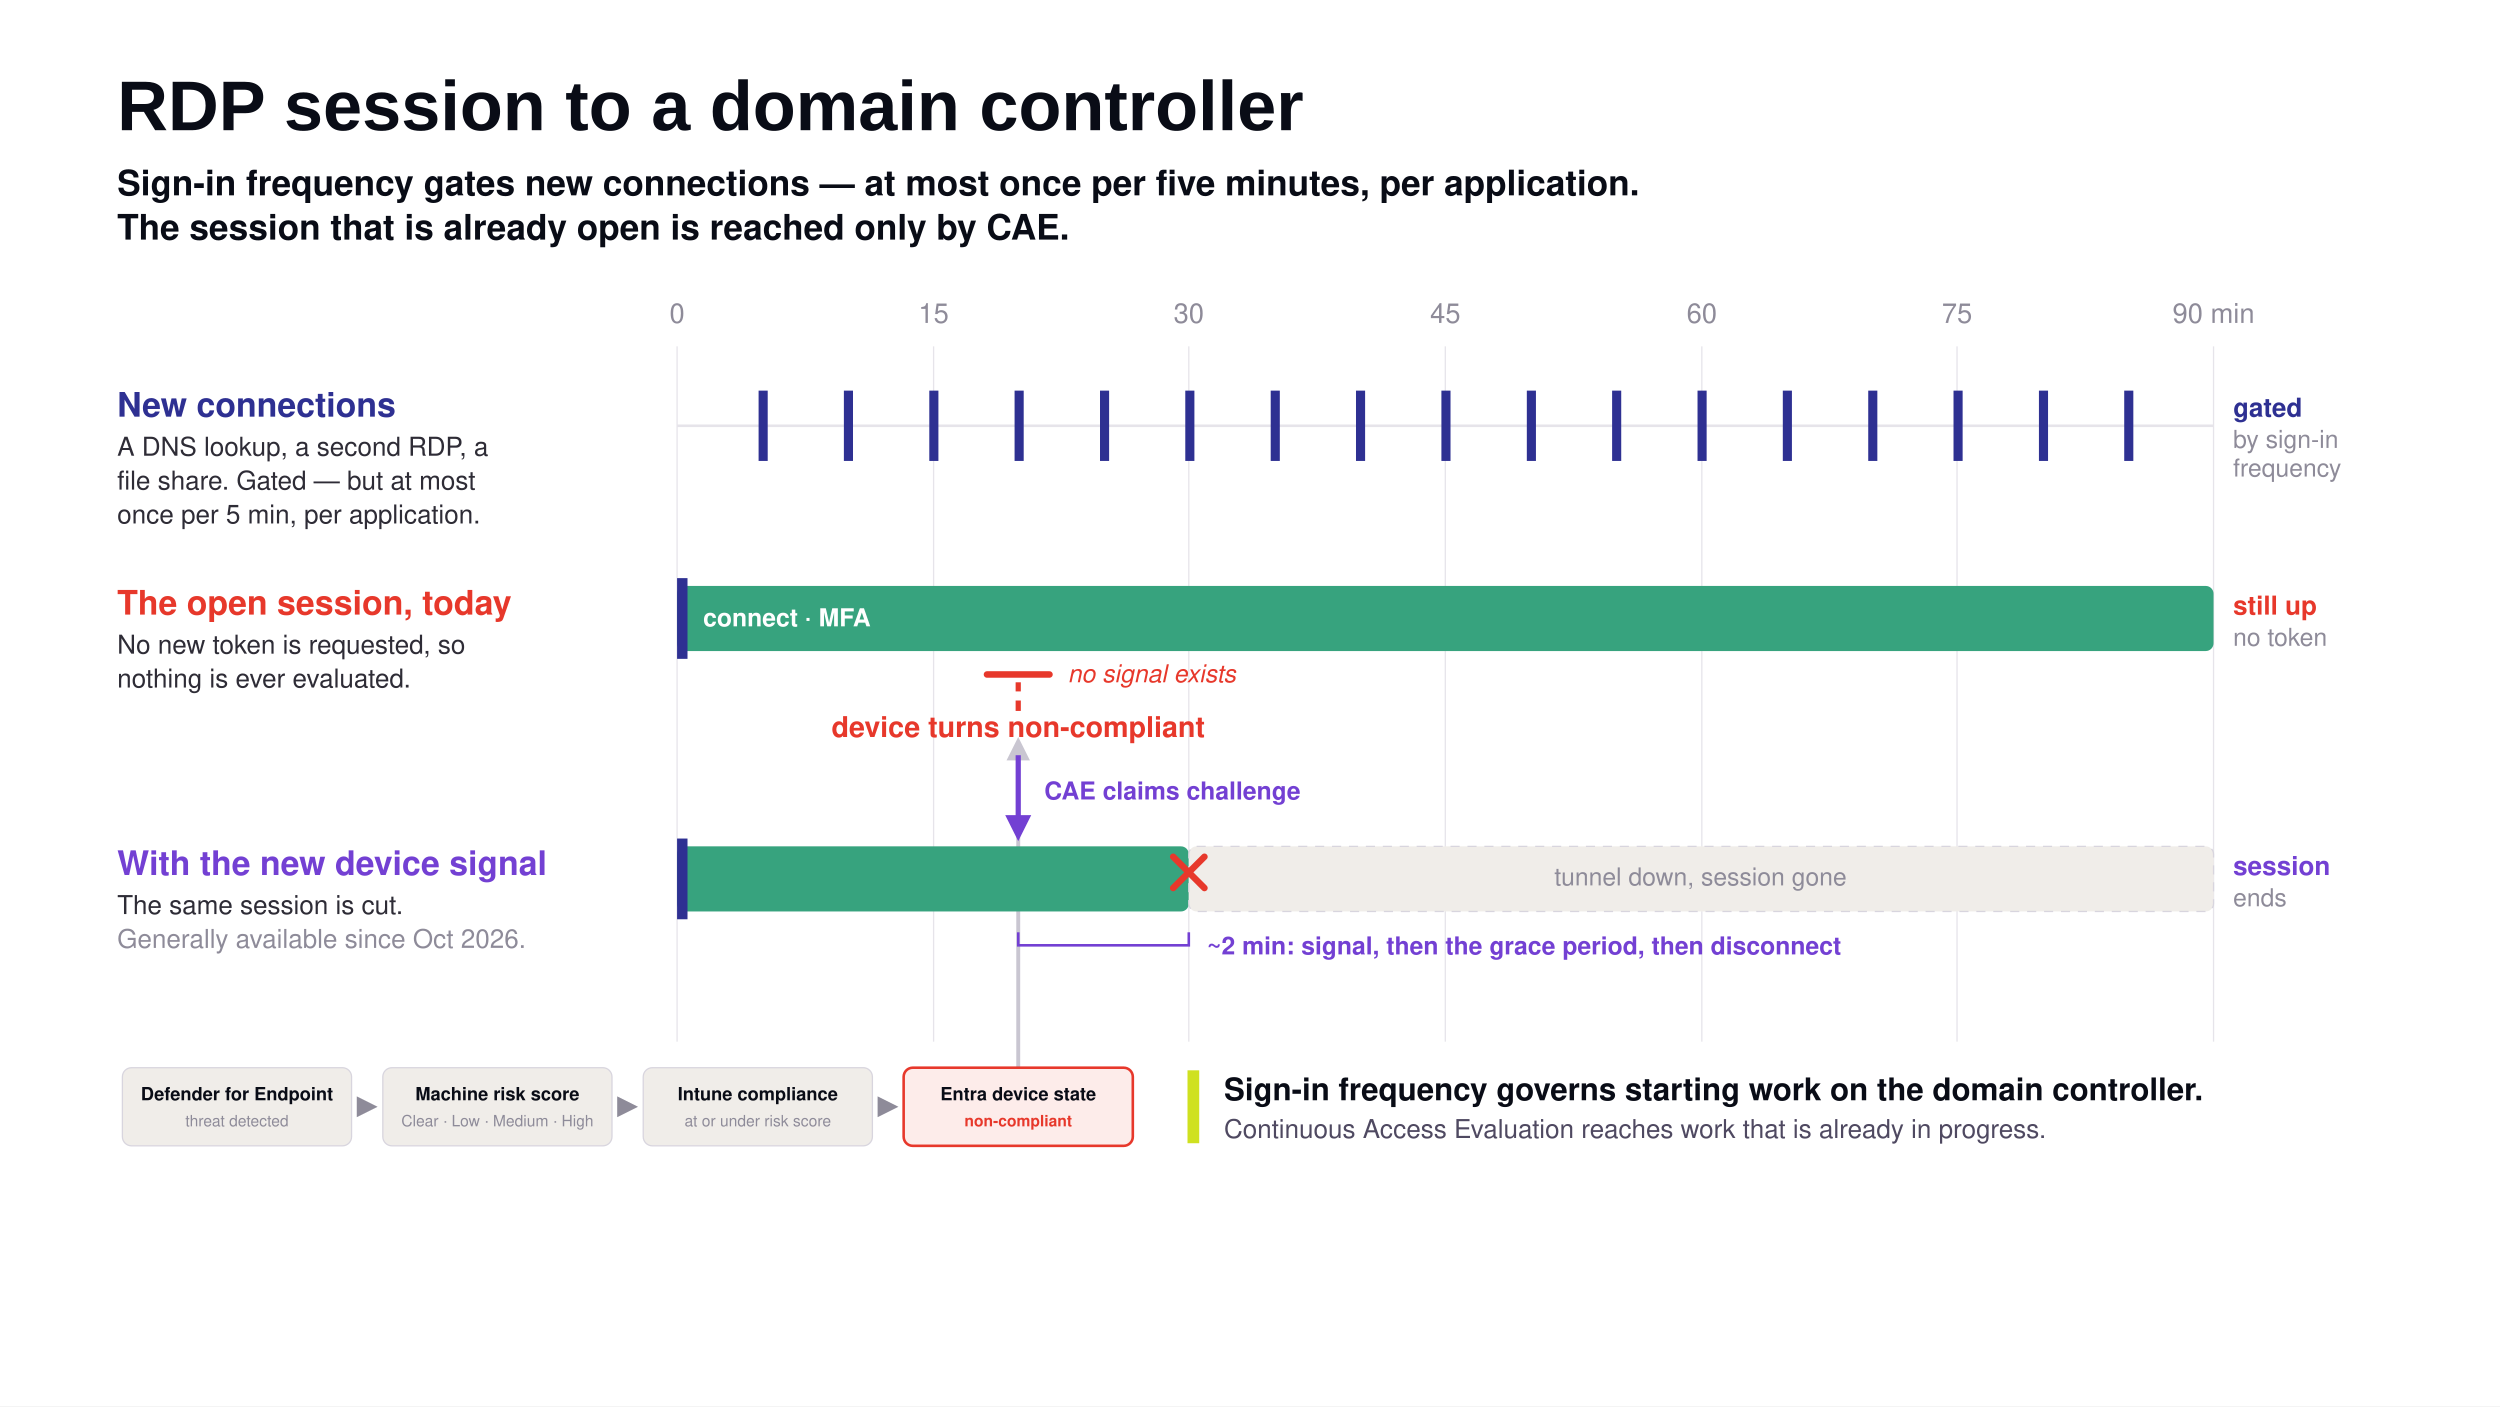
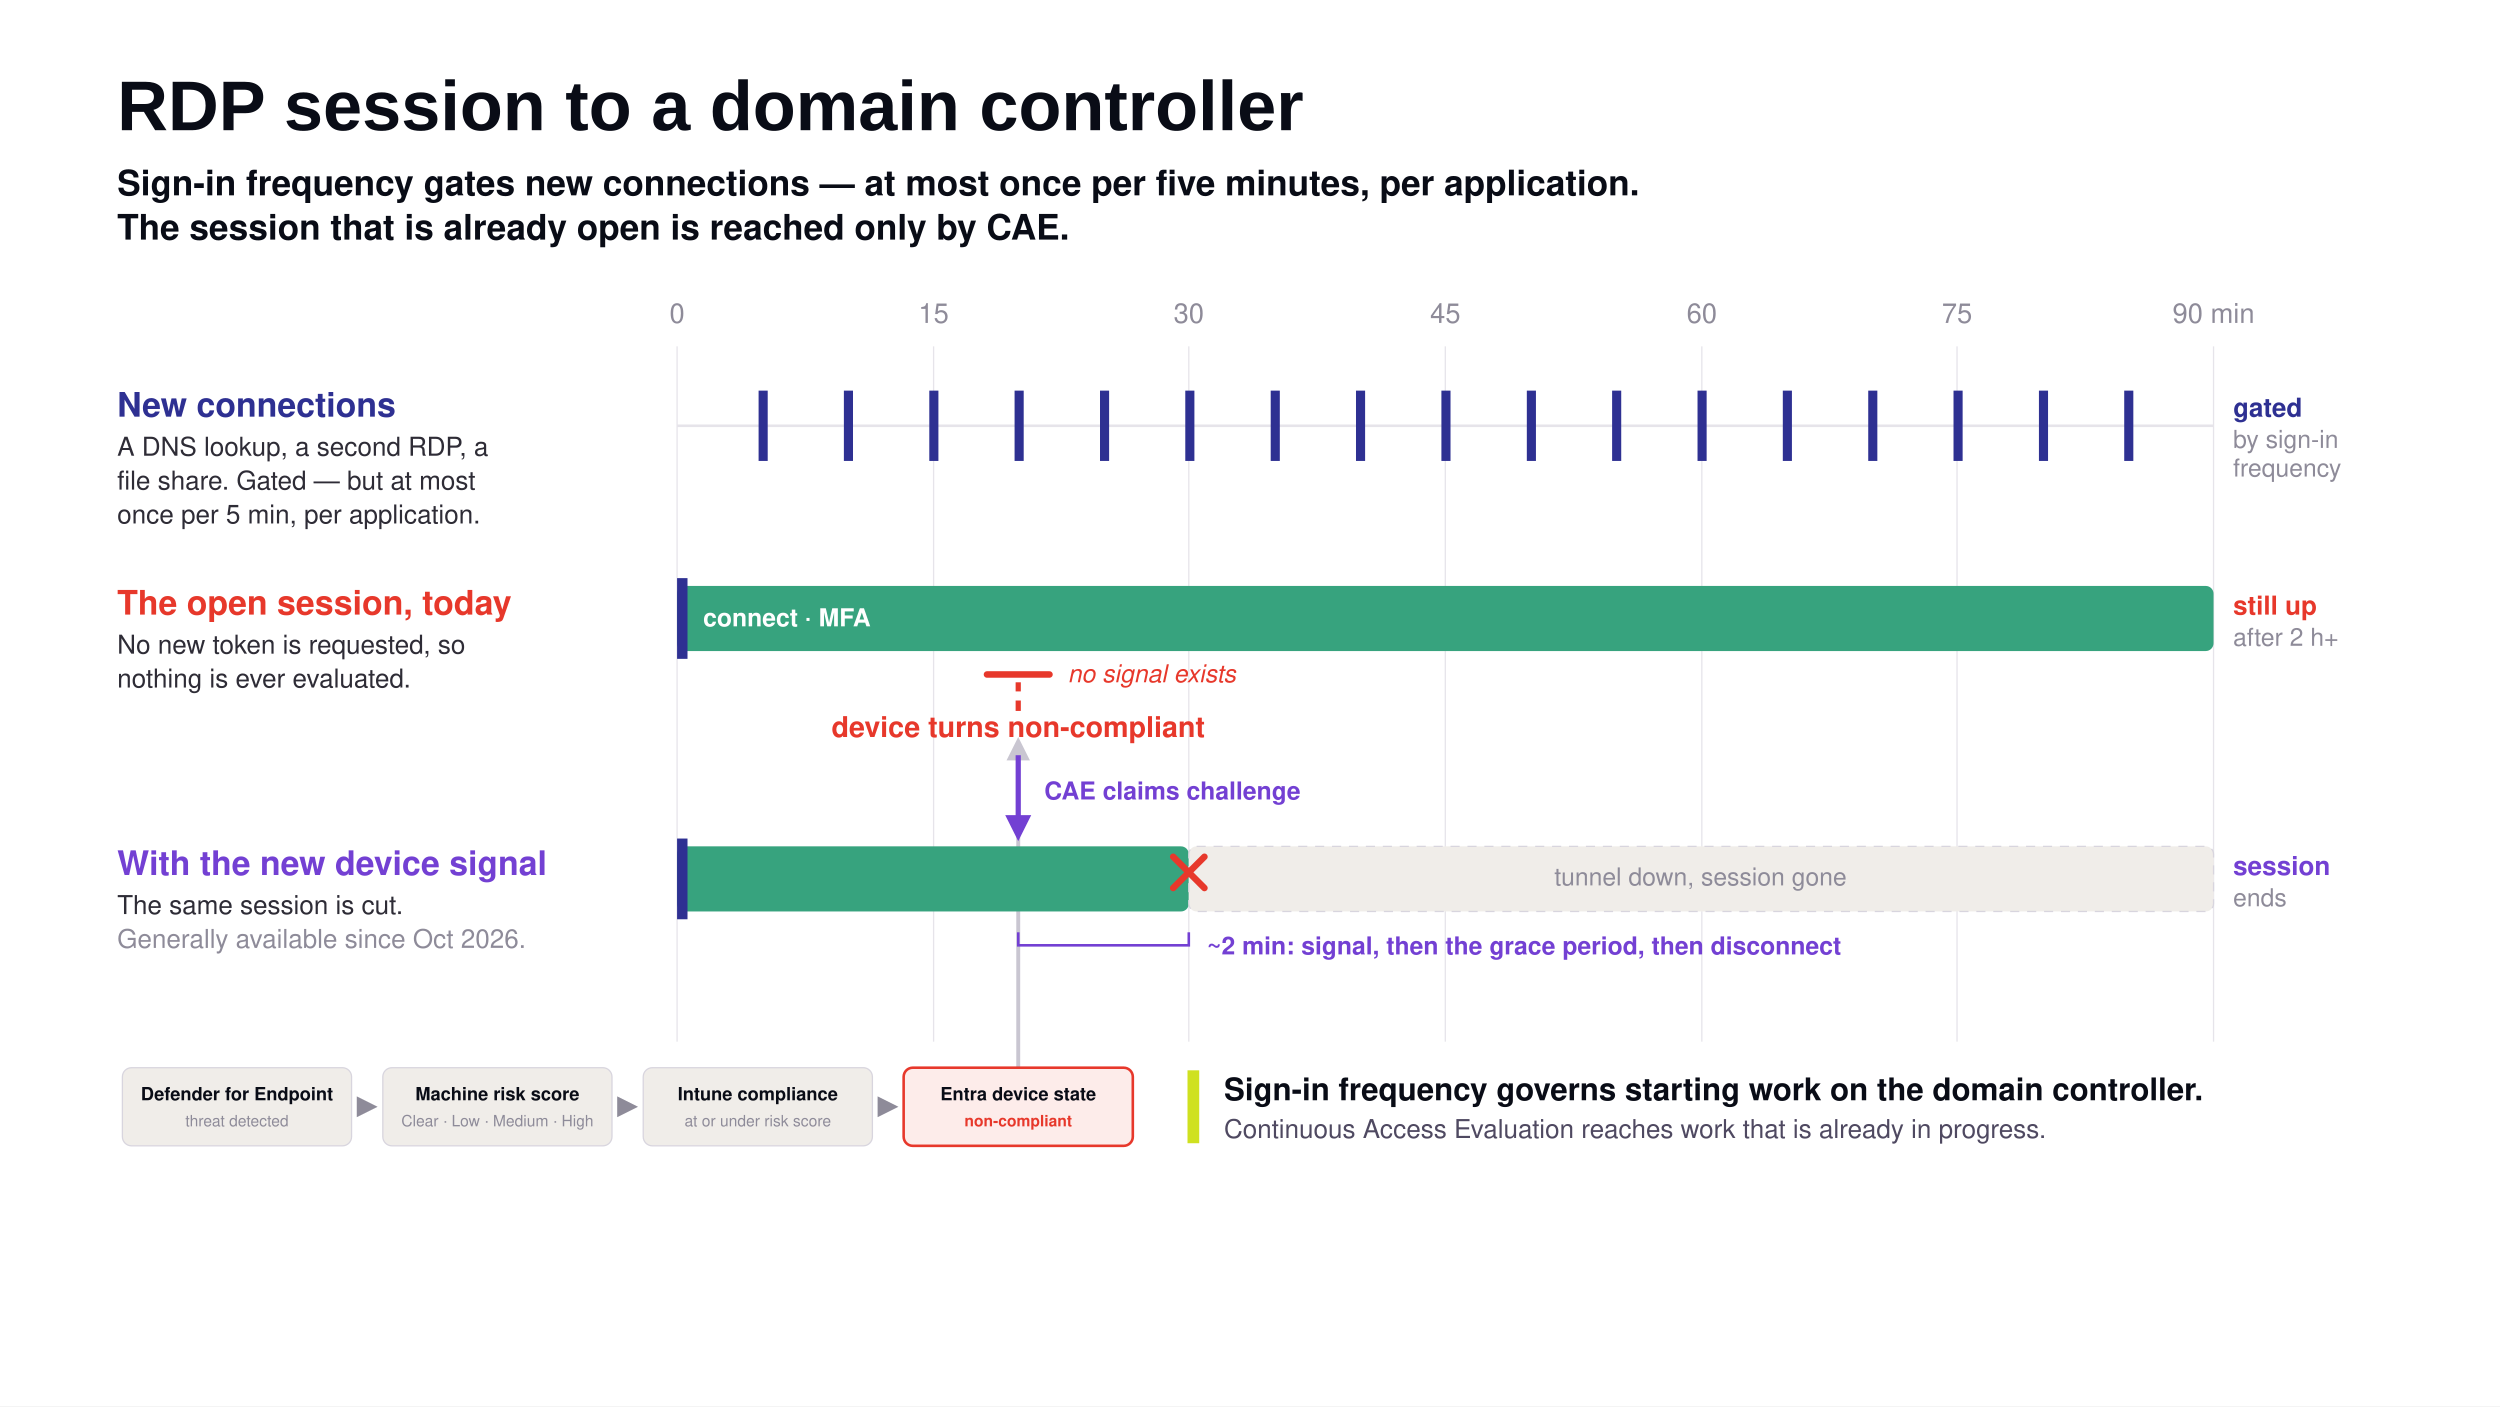
<svg xmlns="http://www.w3.org/2000/svg" width="1920" height="1080" viewBox="0 0 1920 1080" font-family="Segoe UI, Helvetica Neue, Helvetica, Arial, sans-serif">
  <rect x="0" y="0" width="1920" height="1080" fill="#ffffff" />
  <g id="frame">
    <text x="90" y="100" font-family="Aptos Display, Segoe UI, Arial, sans-serif" font-size="54" font-weight="600" fill="#090C16">RDP session to a domain controller</text>
    <text x="90" y="150" font-size="27" font-weight="600" fill="#090C16">Sign-in frequency gates new connections — at most once per five minutes, per application.</text>
    <text x="90" y="184" font-size="27" font-weight="600" fill="#090C16">The session that is already open is reached only by CAE.</text>
    <text x="520" y="248" font-size="21" fill="#8E8B99" text-anchor="middle">0</text>
    <text x="717" y="248" font-size="21" fill="#8E8B99" text-anchor="middle">15</text>
    <text x="913" y="248" font-size="21" fill="#8E8B99" text-anchor="middle">30</text>
    <text x="1110" y="248" font-size="21" fill="#8E8B99" text-anchor="middle">45</text>
    <text x="1307" y="248" font-size="21" fill="#8E8B99" text-anchor="middle">60</text>
    <text x="1503" y="248" font-size="21" fill="#8E8B99" text-anchor="middle">75</text>
    <text x="1700" y="248" font-size="21" fill="#8E8B99" text-anchor="middle">90 min</text>
    <line x1="520" y1="266" x2="520" y2="800" stroke="#E6E4EA" stroke-width="1" />
    <line x1="717" y1="266" x2="717" y2="800" stroke="#E6E4EA" stroke-width="1" />
    <line x1="913" y1="266" x2="913" y2="800" stroke="#E6E4EA" stroke-width="1" />
    <line x1="1110" y1="266" x2="1110" y2="800" stroke="#E6E4EA" stroke-width="1" />
    <line x1="1307" y1="266" x2="1307" y2="800" stroke="#E6E4EA" stroke-width="1" />
    <line x1="1503" y1="266" x2="1503" y2="800" stroke="#E6E4EA" stroke-width="1" />
    <line x1="1700" y1="266" x2="1700" y2="800" stroke="#E6E4EA" stroke-width="1" />
  </g>
  <g id="chain-feed">
    <line x1="782" y1="820" x2="782" y2="580" stroke="#C9C6D1" stroke-width="3" />
    <path d="M 782 566 L 773 584 L 791 584 Z" fill="#C9C6D1" />
  </g>
  <g id="build-1">
    <text x="90" y="320" font-size="26" font-weight="600" fill="#2E3092">New connections</text>
    <text x="90" y="350" font-size="20" fill="#2E2C36">A DNS lookup, a second RDP, a</text>
    <text x="90" y="376" font-size="20" fill="#2E2C36">file share. Gated — but at most</text>
    <text x="90" y="402" font-size="20" fill="#2E2C36">once per 5 min, per application.</text>
    <line x1="520" y1="327" x2="1700" y2="327" stroke="#E6E4EA" stroke-width="2" />
    <g fill="#2E3092">
      <rect x="582.6" y="300" width="7" height="54" />
      <rect x="648.1" y="300" width="7" height="54" />
      <rect x="713.7" y="300" width="7" height="54" />
      <rect x="779.2" y="300" width="7" height="54" />
      <rect x="844.8" y="300" width="7" height="54" />
      <rect x="910.3" y="300" width="7" height="54" />
      <rect x="975.9" y="300" width="7" height="54" />
      <rect x="1041.4" y="300" width="7" height="54" />
      <rect x="1107.0" y="300" width="7" height="54" />
      <rect x="1172.6" y="300" width="7" height="54" />
      <rect x="1238.1" y="300" width="7" height="54" />
      <rect x="1303.7" y="300" width="7" height="54" />
      <rect x="1369.2" y="300" width="7" height="54" />
      <rect x="1434.8" y="300" width="7" height="54" />
      <rect x="1500.3" y="300" width="7" height="54" />
      <rect x="1565.9" y="300" width="7" height="54" />
      <rect x="1631.4" y="300" width="7" height="54" />
    </g>
    <text x="1715" y="320" font-size="20" font-weight="600" fill="#2E3092">gated</text>
    <text x="1715" y="344" font-size="19" fill="#8E8B99">by sign-in</text>
    <text x="1715" y="366" font-size="19" fill="#8E8B99">frequency</text>
  </g>
  <g id="build-2">
    <text x="90" y="472" font-size="26" font-weight="600" fill="#E7382B">The open session, today</text>
    <text x="90" y="502" font-size="20" fill="#2E2C36">No new token is requested, so</text>
    <text x="90" y="528" font-size="20" fill="#2E2C36">nothing is ever evaluated.</text>
    <rect x="520" y="450" width="1180" height="50" rx="6" fill="#37A37E" />
    <rect x="520" y="444" width="8" height="62" fill="#2E3092" />
    <text x="540" y="481" font-size="19" font-weight="600" fill="#ffffff">connect · MFA</text>
    <text x="1715" y="472" font-size="20" font-weight="600" fill="#E7382B">still up</text>
-     <text x="1715" y="496" font-size="19" fill="#8E8B99">no token</text>
+     <text x="1715" y="496" font-size="19" fill="#8E8B99">after 2 h+</text>
    <text x="782" y="566" font-size="22" font-weight="600" fill="#E7382B" text-anchor="middle">device turns non-compliant</text>
    <line x1="782" y1="546" x2="782" y2="524" stroke="#E7382B" stroke-width="4" stroke-dasharray="8 7" />
    <line x1="758" y1="518" x2="806" y2="518" stroke="#E7382B" stroke-width="5" stroke-linecap="round" />
    <text x="820" y="524" font-size="19" font-style="italic" fill="#E7382B">no signal exists</text>
  </g>
  <g id="build-3">
    <text x="90" y="672" font-size="26" font-weight="600" fill="#7340D3">With the new device signal</text>
    <text x="90" y="702" font-size="20" fill="#2E2C36">The same session is cut.</text>
    <text x="90" y="728" font-size="20" fill="#8E8B99">Generally available since Oct 2026.</text>
    <line x1="782" y1="580" x2="782" y2="632" stroke="#7340D3" stroke-width="4" />
    <path d="M 782 646 L 772 626 L 792 626 Z" fill="#7340D3" />
    <text x="802" y="614" font-size="19" font-weight="600" fill="#7340D3">CAE claims challenge</text>
    <rect x="520" y="650" width="393" height="50" rx="6" fill="#37A37E" />
    <rect x="913" y="650" width="787" height="50" rx="6" fill="#F0EDE9" stroke="#D8D5DE" stroke-width="1" stroke-dasharray="7 6" />
    <rect x="520" y="644" width="8" height="62" fill="#2E3092" />
    <text x="1306" y="680" font-size="19" fill="#8E8B99" text-anchor="middle">tunnel down, session gone</text>
    <g stroke="#E7382B" stroke-width="5" stroke-linecap="round">
      <line x1="901" y1="658" x2="925" y2="682" />
      <line x1="925" y1="658" x2="901" y2="682" />
    </g>
    <path d="M 782 716 L 782 726 L 913 726 L 913 716" fill="none" stroke="#7340D3" stroke-width="2" />
    <text x="927" y="733" font-size="19" font-weight="600" fill="#7340D3">~2 min: signal, then the grace period, then disconnect</text>
    <text x="1715" y="672" font-size="20" font-weight="600" fill="#7340D3">session</text>
    <text x="1715" y="696" font-size="19" fill="#8E8B99">ends</text>
  </g>
  <g id="build-4">
    <rect x="94" y="820" width="176" height="60" rx="7" fill="#F0EDE9" stroke="#D8D5DE" stroke-width="1" />
    <text x="182" y="845" font-size="14" font-weight="600" fill="#090C16" text-anchor="middle">Defender for Endpoint</text>
    <text x="182" y="865" font-size="12" fill="#8E8B99" text-anchor="middle">threat detected</text>
    <rect x="294" y="820" width="176" height="60" rx="7" fill="#F0EDE9" stroke="#D8D5DE" stroke-width="1" />
    <text x="382" y="845" font-size="14" font-weight="600" fill="#090C16" text-anchor="middle">Machine risk score</text>
    <text x="382" y="865" font-size="12" fill="#8E8B99" text-anchor="middle">Clear · Low · Medium · High</text>
    <rect x="494" y="820" width="176" height="60" rx="7" fill="#F0EDE9" stroke="#D8D5DE" stroke-width="1" />
    <text x="582" y="845" font-size="14" font-weight="600" fill="#090C16" text-anchor="middle">Intune compliance</text>
    <text x="582" y="865" font-size="12" fill="#8E8B99" text-anchor="middle">at or under risk score</text>
    <rect x="694" y="820" width="176" height="60" rx="7" fill="#FDECEA" stroke="#E7382B" stroke-width="2" />
    <text x="782" y="845" font-size="14" font-weight="600" fill="#090C16" text-anchor="middle">Entra device state</text>
    <text x="782" y="865" font-size="12" font-weight="600" fill="#E7382B" text-anchor="middle">non-compliant</text>
    <g fill="#8E8B99">
      <path d="M 274 842 L 290 850 L 274 858 Z" />
      <path d="M 474 842 L 490 850 L 474 858 Z" />
      <path d="M 674 842 L 690 850 L 674 858 Z" />
    </g>
    <rect x="912" y="822" width="9" height="56" fill="#CFE120" />
    <text x="940" y="845" font-size="24" font-weight="600" fill="#090C16">Sign-in frequency governs starting work on the domain controller.</text>
    <text x="940" y="874" font-size="20" fill="#4F4961">Continuous Access Evaluation reaches work that is already in progress.</text>
  </g>
</svg>
